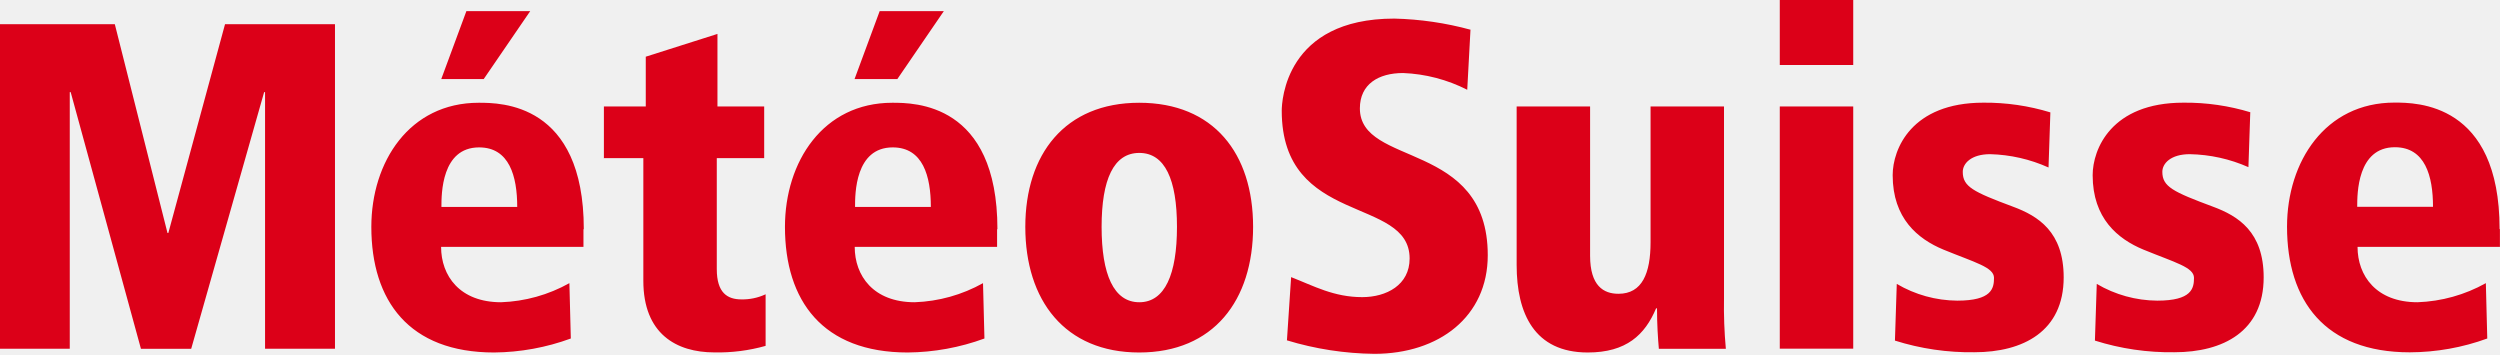
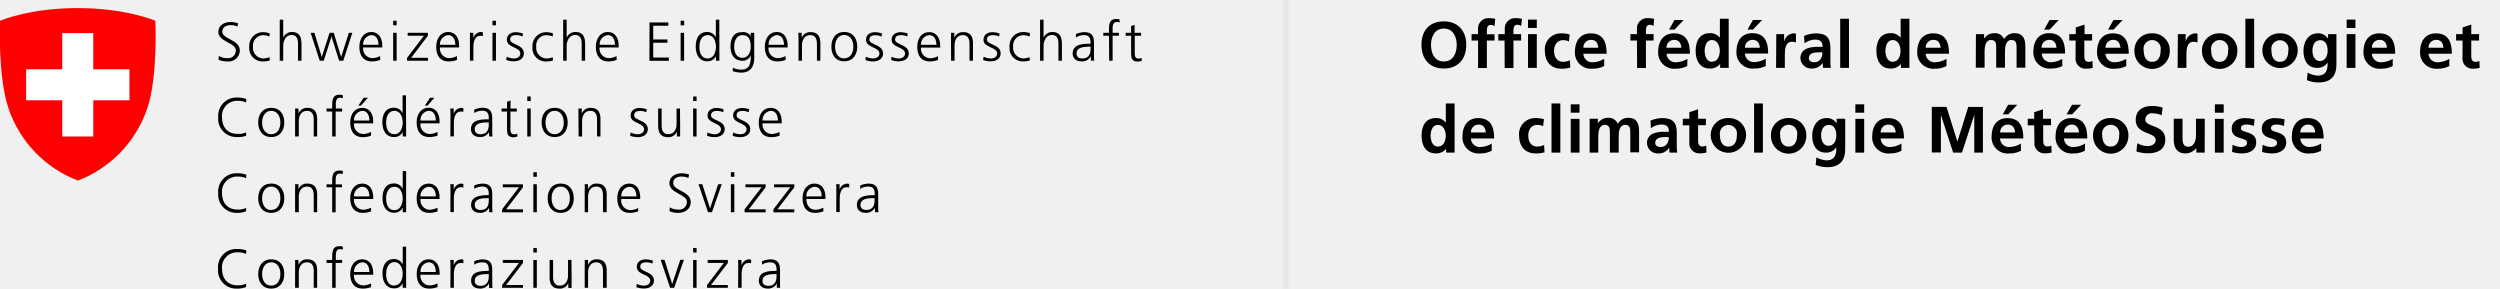
- <svg xmlns="http://www.w3.org/2000/svg" viewBox="0 0 298.52 42.31">
+ <svg xmlns="http://www.w3.org/2000/svg" viewBox="0 0 547.29 63.19">
  <defs>
-     <style>.a{fill:#dc0018;}</style>
+     <style>.a{fill:red;}.b,.d{fill:#fff;}.c{fill:none;stroke:#e5e5e5;stroke-miterlimit:10;stroke-width:1.16px;}.d{opacity:0;}</style>
  </defs>
-   <path class="a" d="M31.65 41.64H40V2.89H26.87L20.1 27.82H20L13.71 2.89H0v38.75h8.33V11h.11l8.39 30.65h6L31.54 11h.11v30.64zm21-32.2h5.11l5.55-8.11h-7.62l-3 8.11zm.06 15.27c0-1.55 0-7.11 4.5-7.11 3.61 0 4.55 3.44 4.55 7.11zm17 2.66c0-15.1-9.94-15.1-12.55-15.1-8.27 0-12.82 7.05-12.82 14.82 0 8.83 4.5 15 14.66 15a27.25 27.25 0 0 0 9.16-1.67l-.17-6.61a18 18 0 0 1-8.16 2.28c-4.94 0-7.16-3.17-7.16-6.61h17v-2.11zm2.33-8.49h4.78v14.65c0 6.33 3.94 8.55 8.49 8.55a20.94 20.94 0 0 0 6.11-.78v-6.16a6.53 6.53 0 0 1-2.89.61c-1.67 0-2.94-.78-2.94-3.61V18.88h5.66v-6.17h-5.58V4.05l-8.56 2.72v5.94h-5v6.16zm30-9.44h5.11l5.55-8.11h-7.66l-3 8.11zm.06 15.27c0-1.55 0-7.11 4.5-7.11 3.61 0 4.55 3.44 4.55 7.11zm17 2.66c0-15.1-9.94-15.1-12.55-15.1-8.27 0-12.82 7.05-12.82 14.82 0 8.83 4.5 15 14.66 15a27.25 27.25 0 0 0 9.16-1.67l-.17-6.61a18 18 0 0 1-8.16 2.28c-4.94 0-7.16-3.17-7.16-6.61h17v-2.11zm3.33-.28c0 8.77 4.72 15 13.6 15s13.6-6.22 13.6-15-4.72-14.82-13.6-14.82-13.6 6.16-13.6 14.82zm9.11 0c0-5.66 1.44-8.83 4.5-8.83s4.5 3.17 4.5 8.83-1.44 9-4.5 9-4.5-3.33-4.5-9zM175.6 3.55a38 38 0 0 0-9.11-1.33c-13 0-13.44 9.88-13.44 11 0 13.82 15.27 10.16 15.27 17.65 0 3.17-2.78 4.61-5.66 4.61-3.39 0-5.77-1.33-8.49-2.39l-.5 7.55a37.23 37.23 0 0 0 10.44 1.61c7.72 0 13.54-4.44 13.54-11.77 0-13.77-15.27-10.49-15.27-17.54 0-2.89 2.22-4.22 5.16-4.22a18.46 18.46 0 0 1 7.66 2l.39-7.22zm30.26 9.16h-8.77v16.21c0 3.72-1 6.16-3.83 6.16-1.78 0-3.39-.94-3.39-4.55V12.71h-8.77v18.94c0 5.77 2.11 10.44 8.49 10.44 4.61 0 6.83-2.11 8.16-5.27h.11c0 1.94.11 3.55.22 4.83h8a55.29 55.29 0 0 1-.22-6.05V12.71zm6.66 28.92h8.77V12.71h-8.77v28.93zm0-33.87h8.77V0h-8.77v7.77zm32.31 5.66a26.58 26.58 0 0 0-8-1.16c-8.6 0-10.83 5.55-10.83 8.66 0 5.16 3 7.61 6.05 8.88 3.78 1.55 6.05 2.11 6.05 3.38s-.28 2.72-4.39 2.72a14.43 14.43 0 0 1-7.22-2l-.22 6.77a30 30 0 0 0 9.49 1.39c5.83 0 10.66-2.5 10.66-8.94 0-5.44-3.05-7.33-6.05-8.44-4.77-1.78-6-2.39-6-4.16 0-1 1-2.11 3.27-2.11a18.1 18.1 0 0 1 6.97 1.59l.22-6.55zm23.93 0a26.58 26.58 0 0 0-8.05-1.16c-8.61 0-10.83 5.55-10.83 8.66 0 5.16 3 7.61 6.05 8.88 3.78 1.55 6.05 2.11 6.05 3.38s-.28 2.72-4.39 2.72a14.42 14.42 0 0 1-7.22-2l-.22 6.77a30 30 0 0 0 9.49 1.39c5.83 0 10.66-2.5 10.66-8.94 0-5.44-3.05-7.33-6.05-8.44-4.78-1.78-6.05-2.39-6.05-4.16 0-1 1-2.11 3.28-2.11a18.1 18.1 0 0 1 7 1.55l.22-6.55zm12.71 11.27c0-1.55 0-7.11 4.5-7.11 3.61 0 4.55 3.44 4.55 7.11zm17 2.66c0-15.1-9.94-15.1-12.55-15.1-8.27 0-12.83 7.05-12.83 14.82 0 8.83 4.5 15 14.66 15a27.23 27.23 0 0 0 9.25-1.65l-.17-6.61a18 18 0 0 1-8.16 2.28c-4.94 0-7.16-3.17-7.16-6.61h17v-2.11z" />
+   <path d="M316.08,4.68c3.15,0,4.91,2.12,4.91,5.15S319.25,15,316.08,15s-4.9-2.14-4.9-5.21S312.9,4.68,316.08,4.68Zm0,8.78c2.05,0,2.82-1.83,2.82-3.63s-.82-3.58-2.82-3.58-2.81,1.81-2.81,3.58S314,13.46,316.08,13.46Z" />
+   <path d="M323.57,8.88h-1.42V7.47h1.42v-1a2.26,2.26,0,0,1,2.36-2.51,6.42,6.42,0,0,1,1.4.16l-.15,1.59a1.54,1.54,0,0,0-.84-.26c-.64,0-.84.56-.84,1.14v.91h1.68V8.88H325.5v6h-1.93Z" />
+   <path d="M329.37,8.88H328V7.47h1.42v-1a2.26,2.26,0,0,1,2.35-2.51,6.52,6.52,0,0,1,1.41.16L333,5.68a1.47,1.47,0,0,0-.83-.26c-.65,0-.85.56-.85,1.14v.91H333V8.88h-1.68v6h-1.92Z" />
+   <path d="M334.51,4.29h1.92V6.12h-1.92Zm0,3.18h1.92v7.39h-1.92Z" />
+   <path d="M343.46,9.07a2.87,2.87,0,0,0-1.31-.28c-1.19,0-1.95,1-1.95,2.34s.65,2.41,2,2.41a4.08,4.08,0,0,0,1.47-.34l.09,1.59a6.3,6.3,0,0,1-1.92.25c-2.43,0-3.65-1.65-3.65-3.91a3.5,3.5,0,0,1,3.58-3.83,6.15,6.15,0,0,1,1.86.25Z" />
+   <path d="M351.18,14.45a5.16,5.16,0,0,1-2.54.59,3.52,3.52,0,0,1-3.86-3.84c0-2.13,1.13-3.9,3.43-3.9,2.74,0,3.51,1.88,3.51,4.46h-5.1a1.92,1.92,0,0,0,2.11,1.87,5,5,0,0,0,2.45-.75Zm-1.29-4c-.06-.93-.49-1.73-1.57-1.73a1.66,1.66,0,0,0-1.7,1.73Z" />
+   <path d="M358.35,8.88h-1.42V7.47h1.42v-1a2.26,2.26,0,0,1,2.36-2.51,6.42,6.42,0,0,1,1.4.16L362,5.68a1.54,1.54,0,0,0-.84-.26c-.64,0-.84.56-.84,1.14v.91H362V8.88h-1.68v6h-1.93Z" />
+   <path d="M369.37,14.45a5.13,5.13,0,0,1-2.54.59A3.52,3.52,0,0,1,363,11.2c0-2.13,1.14-3.9,3.43-3.9,2.74,0,3.52,1.88,3.52,4.46h-5.11a1.93,1.93,0,0,0,2.11,1.87,5,5,0,0,0,2.45-.75Zm-1.29-4c-.06-.93-.49-1.73-1.56-1.73a1.67,1.67,0,0,0-1.71,1.73Zm-1.5-6.07h2l-2,2.1h-1.2Z" />
+   <path d="M376.56,14h0a2.73,2.73,0,0,1-2.26,1c-2.27,0-3.1-1.87-3.1-3.89s.83-3.85,3.1-3.85a2.62,2.62,0,0,1,2.21,1h0V4.1h1.93V14.86h-1.87Zm-1.76-.49c1.27,0,1.69-1.35,1.69-2.39s-.49-2.36-1.72-2.36-1.59,1.37-1.59,2.36S373.54,13.54,374.8,13.54Z" />
+   <path d="M386.55,14.45A5.16,5.16,0,0,1,384,15a3.52,3.52,0,0,1-3.86-3.84c0-2.13,1.13-3.9,3.43-3.9,2.74,0,3.51,1.88,3.51,4.46H382a1.92,1.92,0,0,0,2.1,1.87,5,5,0,0,0,2.46-.75Zm-1.29-4c-.06-.93-.49-1.73-1.57-1.73a1.66,1.66,0,0,0-1.7,1.73Zm-1.51-6.07h2l-2,2.1h-1.19Z" />
+   <path d="M388.86,7.47h1.71V9.15h0a2.25,2.25,0,0,1,2-1.85,2,2,0,0,1,.59.06V9.3a2,2,0,0,0-.86-.16c-1.57,0-1.57,1.95-1.57,3v2.71h-1.92Z" />
+   <path d="M394.94,7.86a6.71,6.71,0,0,1,2.57-.56c2.25,0,3.19.93,3.19,3.12v.94c0,.75,0,1.31,0,1.85s0,1.08.08,1.65h-1.69a10.69,10.69,0,0,1-.09-1.1h0A2.62,2.62,0,0,1,396.72,15a2.36,2.36,0,0,1-2.58-2.2,2.17,2.17,0,0,1,1.26-2.11,5.83,5.83,0,0,1,2.48-.43H399c0-1.19-.54-1.59-1.67-1.59a3.85,3.85,0,0,0-2.28.8Zm2.26,5.77a1.63,1.63,0,0,0,1.34-.66,2.44,2.44,0,0,0,.41-1.52h-.84c-.86,0-2.13.14-2.13,1.28C396,13.36,396.51,13.63,397.2,13.63Z" />
+   <path d="M402.85,4.1h1.92V14.86h-1.92Z" />
+   <path d="M416.14,14h0a2.76,2.76,0,0,1-2.27,1c-2.27,0-3.1-1.87-3.1-3.89s.83-3.85,3.1-3.85a2.62,2.62,0,0,1,2.21,1h0V4.1H418V14.86h-1.86Zm-1.77-.49c1.28,0,1.69-1.35,1.69-2.39s-.49-2.36-1.72-2.36-1.59,1.37-1.59,2.36S413.11,13.54,414.37,13.54Z" />
+   <path d="M426.12,14.45a5.13,5.13,0,0,1-2.54.59,3.52,3.52,0,0,1-3.86-3.84c0-2.13,1.14-3.9,3.43-3.9,2.74,0,3.52,1.88,3.52,4.46h-5.11a1.93,1.93,0,0,0,2.11,1.87,5,5,0,0,0,2.45-.75Zm-1.29-4c-.06-.93-.49-1.73-1.56-1.73a1.67,1.67,0,0,0-1.71,1.73Z" />
+   <path d="M432.56,7.47h1.8v1h0a2.58,2.58,0,0,1,2.19-1.21,2.15,2.15,0,0,1,2.18,1.31,2.55,2.55,0,0,1,2.31-1.31c1.82,0,2.34,1.25,2.34,2.9v4.66h-1.92v-4.4c0-.69,0-1.67-1.11-1.67-1.27,0-1.43,1.52-1.43,2.49v3.58H437v-4.4c0-.69,0-1.67-1.11-1.67-1.28,0-1.43,1.52-1.43,2.49v3.58h-1.93Z" />
+   <path d="M451.49,14.45A5.16,5.16,0,0,1,449,15a3.52,3.52,0,0,1-3.86-3.84c0-2.13,1.13-3.9,3.43-3.9,2.74,0,3.52,1.88,3.52,4.46h-5.11A1.93,1.93,0,0,0,449,13.63a5,5,0,0,0,2.45-.75Zm-1.29-4c-.06-.93-.49-1.73-1.57-1.73a1.66,1.66,0,0,0-1.7,1.73Zm-1.51-6.07h2l-2,2.1H447.5Z" />
+   <path d="M454.39,8.88H453V7.47h1.42V6l1.92-.62V7.47H458V8.88h-1.71v3.44c0,.64.17,1.22.9,1.22a1.71,1.71,0,0,0,.88-.2l.06,1.52a4.86,4.86,0,0,1-1.42.18,2.18,2.18,0,0,1-2.34-2.4Z" />
+   <path d="M465.48,14.45a5.16,5.16,0,0,1-2.54.59,3.52,3.52,0,0,1-3.86-3.84c0-2.13,1.13-3.9,3.43-3.9,2.74,0,3.51,1.88,3.51,4.46h-5.1A1.92,1.92,0,0,0,463,13.63a5,5,0,0,0,2.45-.75Zm-1.29-4c-.06-.93-.49-1.73-1.57-1.73a1.66,1.66,0,0,0-1.7,1.73Zm-1.51-6.07h2l-2,2.1h-1.19Z" />
+   <path d="M471.13,7.3A3.71,3.71,0,0,1,475,11.22a3.87,3.87,0,0,1-7.74,0A3.7,3.7,0,0,1,471.13,7.3Zm0,6.24c1.48,0,1.87-1.32,1.87-2.55a1.89,1.89,0,1,0-3.72,0C469.28,12.21,469.67,13.54,471.13,13.54Z" />
+   <path d="M476.77,7.47h1.71V9.15h0a2.25,2.25,0,0,1,2-1.85,2,2,0,0,1,.59.06V9.3a2,2,0,0,0-.86-.16c-1.57,0-1.57,1.95-1.57,3v2.71h-1.92Z" />
+   <path d="M485.91,7.3a3.71,3.71,0,0,1,3.88,3.92,3.87,3.87,0,0,1-7.74,0A3.7,3.7,0,0,1,485.91,7.3Zm0,6.24c1.48,0,1.87-1.32,1.87-2.55a1.89,1.89,0,1,0-3.72,0C484.06,12.21,484.45,13.54,485.91,13.54Z" />
+   <path d="M491.55,4.1h1.92V14.86h-1.92Z" />
+   <path d="M499.1,7.3A3.7,3.7,0,0,1,503,11.22a3.87,3.87,0,0,1-7.73,0A3.7,3.7,0,0,1,499.1,7.3Zm0,6.24c1.47,0,1.86-1.32,1.86-2.55a1.88,1.88,0,1,0-3.71,0C497.25,12.21,497.63,13.54,499.1,13.54Z" />
+   <path d="M511.48,7.47v6.68c0,2-.8,3.9-3.9,3.9a6.66,6.66,0,0,1-2.56-.5l.16-1.64a5.49,5.49,0,0,0,2.15.65c2.13,0,2.23-1.6,2.23-2.87h0a2.64,2.64,0,0,1-2.3,1.17c-2.18,0-3-1.75-3-3.73,0-1.78.92-3.83,3.13-3.83a2.44,2.44,0,0,1,2.26,1.18h0v-1Zm-1.92,3.62c0-1.26-.49-2.3-1.61-2.3-1.31,0-1.72,1.21-1.72,2.34s.53,2.24,1.63,2.24S509.56,12.32,509.56,11.09Z" />
+   <path d="M513.72,4.29h1.92V6.12h-1.92Zm0,3.18h1.92v7.39h-1.92Z" />
+   <path d="M523.8,14.45a5.12,5.12,0,0,1-2.53.59,3.52,3.52,0,0,1-3.86-3.84c0-2.13,1.13-3.9,3.42-3.9,2.74,0,3.52,1.88,3.52,4.46h-5.11a1.93,1.93,0,0,0,2.11,1.87,5,5,0,0,0,2.45-.75Zm-1.29-4c0-.93-.48-1.73-1.56-1.73a1.67,1.67,0,0,0-1.71,1.73Z" />
+   <path d="M536.2,14.45a5.13,5.13,0,0,1-2.54.59,3.52,3.52,0,0,1-3.86-3.84c0-2.13,1.14-3.9,3.43-3.9,2.74,0,3.52,1.88,3.52,4.46h-5.11a1.93,1.93,0,0,0,2.11,1.87,5,5,0,0,0,2.45-.75Zm-1.29-4c-.06-.93-.49-1.73-1.56-1.73a1.67,1.67,0,0,0-1.71,1.73Z" />
+   <path d="M539.1,8.88h-1.42V7.47h1.42V6L541,5.38V7.47h1.71V8.88H541v3.44c0,.64.18,1.22.91,1.22a1.7,1.7,0,0,0,.87-.2l.06,1.52a4.86,4.86,0,0,1-1.42.18,2.18,2.18,0,0,1-2.34-2.4Z" />
+   <path d="M316.57,32.58h0a2.73,2.73,0,0,1-2.27,1c-2.26,0-3.1-1.87-3.1-3.89s.84-3.85,3.1-3.85a2.61,2.61,0,0,1,2.21,1h0V22.65h1.92V33.41h-1.86Zm-1.77-.49c1.28,0,1.7-1.35,1.7-2.39s-.49-2.36-1.72-2.36-1.6,1.37-1.6,2.36S313.54,32.09,314.8,32.09Z" />
+   <path d="M326.56,33a5.18,5.18,0,0,1-2.54.59,3.52,3.52,0,0,1-3.86-3.84c0-2.13,1.13-3.9,3.42-3.9,2.75,0,3.52,1.88,3.52,4.46H322a1.94,1.94,0,0,0,2.11,1.87,5,5,0,0,0,2.46-.75Zm-1.3-4c-.05-.93-.48-1.73-1.56-1.73A1.67,1.67,0,0,0,322,29Z" />
+   <path d="M337.82,27.62a2.9,2.9,0,0,0-1.31-.28c-1.19,0-1.95.95-1.95,2.34s.65,2.41,2,2.41a4.13,4.13,0,0,0,1.47-.34l.09,1.59a6.3,6.3,0,0,1-1.92.25c-2.43,0-3.65-1.65-3.65-3.91a3.5,3.5,0,0,1,3.58-3.83,6.15,6.15,0,0,1,1.86.25Z" />
+   <path d="M339.65,22.65h1.93V33.41h-1.93Z" />
+   <path d="M343.86,22.84h1.92v1.83h-1.92Zm0,3.18h1.92v7.39h-1.92Z" />
+   <path d="M348,26h1.79v1h0a2.61,2.61,0,0,1,2.2-1.21,2.16,2.16,0,0,1,2.18,1.31,2.54,2.54,0,0,1,2.31-1.31c1.82,0,2.34,1.25,2.34,2.9v4.66h-1.92V29c0-.69,0-1.67-1.11-1.67-1.28,0-1.43,1.52-1.43,2.49v3.58h-1.93V29c0-.69,0-1.67-1.1-1.67-1.28,0-1.44,1.52-1.44,2.49v3.58H348Z" />
+   <path d="M361.32,26.41a6.71,6.71,0,0,1,2.57-.56c2.25,0,3.18.93,3.18,3.12v.94c0,.75,0,1.31,0,1.85s0,1.08.09,1.65H365.5a7,7,0,0,1-.09-1.1h0a2.64,2.64,0,0,1-2.28,1.28,2.35,2.35,0,0,1-2.58-2.2,2.17,2.17,0,0,1,1.26-2.11,5.83,5.83,0,0,1,2.48-.43h1.06c0-1.19-.53-1.59-1.66-1.59a3.83,3.83,0,0,0-2.28.8Zm2.25,5.77a1.64,1.64,0,0,0,1.35-.66,2.43,2.43,0,0,0,.4-1.52h-.83c-.86,0-2.14.14-2.14,1.28C362.35,31.91,362.88,32.18,363.57,32.18Z" />
+   <path d="M369.82,27.43h-1.43V26h1.43V24.55l1.92-.62V26h1.71v1.41h-1.71v3.44c0,.63.17,1.22.9,1.22a1.71,1.71,0,0,0,.88-.2l.05,1.52a4.81,4.81,0,0,1-1.42.18,2.17,2.17,0,0,1-2.33-2.4Z" />
+   <path d="M378.37,25.85a3.7,3.7,0,0,1,3.87,3.92,3.87,3.87,0,0,1-7.73,0A3.7,3.7,0,0,1,378.37,25.85Zm0,6.24c1.48,0,1.86-1.32,1.86-2.55a1.88,1.88,0,1,0-3.71,0C376.52,30.76,376.9,32.09,378.37,32.09Z" />
+   <path d="M384,22.65h1.92V33.41H384Z" />
+   <path d="M391.55,25.85a3.71,3.71,0,0,1,3.88,3.92,3.87,3.87,0,0,1-7.74,0A3.7,3.7,0,0,1,391.55,25.85Zm0,6.24c1.48,0,1.87-1.32,1.87-2.55a1.89,1.89,0,1,0-3.72,0C389.7,30.76,390.09,32.09,391.55,32.09Z" />
+   <path d="M403.94,26V32.7c0,2-.81,3.9-3.91,3.9a6.61,6.61,0,0,1-2.55-.5l.16-1.64a5.49,5.49,0,0,0,2.15.65c2.12,0,2.22-1.6,2.22-2.87h0a2.62,2.62,0,0,1-2.29,1.17c-2.18,0-3-1.75-3-3.73,0-1.78.91-3.83,3.12-3.83A2.45,2.45,0,0,1,402.07,27h0V26ZM402,29.64c0-1.26-.48-2.3-1.6-2.3-1.31,0-1.73,1.21-1.73,2.34s.53,2.24,1.64,2.24S402,30.87,402,29.64Z" />
+   <path d="M406.17,22.84h1.93v1.83h-1.93Zm0,3.18h1.93v7.39h-1.93Z" />
+   <path d="M416.26,33a5.16,5.16,0,0,1-2.54.59,3.52,3.52,0,0,1-3.86-3.84c0-2.13,1.13-3.9,3.43-3.9,2.74,0,3.52,1.88,3.52,4.46H411.7a1.93,1.93,0,0,0,2.11,1.87,5,5,0,0,0,2.45-.75ZM415,29c-.06-.93-.49-1.73-1.56-1.73A1.67,1.67,0,0,0,411.7,29Z" />
+   <path d="M422.9,23.4h3.22L428.5,31h0l2.38-7.59h3.21v10H432.2V25.15h0l-2.69,8.26h-1.93l-2.69-8.26,0,0v8.23H422.9Z" />
+   <path d="M442.42,33a5.18,5.18,0,0,1-2.54.59A3.52,3.52,0,0,1,436,29.75c0-2.13,1.13-3.9,3.43-3.9,2.74,0,3.51,1.88,3.51,4.46h-5.1a1.92,1.92,0,0,0,2.1,1.87,5,5,0,0,0,2.46-.75Zm-1.29-4c-.06-.93-.49-1.73-1.57-1.73a1.66,1.66,0,0,0-1.7,1.73Zm-1.51-6.07h2l-2,2.1h-1.19Z" />
+   <path d="M445.32,27.43H443.9V26h1.42V24.55l1.92-.62V26H449v1.41h-1.71v3.44c0,.63.17,1.22.9,1.22a1.71,1.71,0,0,0,.88-.2l.06,1.52a4.91,4.91,0,0,1-1.42.18,2.18,2.18,0,0,1-2.34-2.4Z" />
+   <path d="M456.41,33a5.18,5.18,0,0,1-2.54.59A3.52,3.52,0,0,1,450,29.75c0-2.13,1.13-3.9,3.43-3.9,2.74,0,3.51,1.88,3.51,4.46h-5.11A1.94,1.94,0,0,0,454,32.18a5,5,0,0,0,2.46-.75Zm-1.29-4c-.06-.93-.49-1.73-1.57-1.73A1.68,1.68,0,0,0,451.84,29Zm-1.51-6.07h2l-2,2.1h-1.19Z" />
+   <path d="M462.06,25.85a3.71,3.71,0,0,1,3.88,3.92,3.87,3.87,0,0,1-7.74,0A3.7,3.7,0,0,1,462.06,25.85Zm0,6.24c1.48,0,1.87-1.32,1.87-2.55a1.89,1.89,0,1,0-3.72,0C460.21,30.76,460.6,32.09,462.06,32.09Z" />
+   <path d="M473.21,25.23a5.21,5.21,0,0,0-2-.43,1.4,1.4,0,0,0-1.58,1.4c0,1.73,4.39,1,4.39,4.36,0,2.19-1.73,3-3.75,3a9,9,0,0,1-2.57-.39l.18-1.81a4.89,4.89,0,0,0,2.27.62c.76,0,1.78-.39,1.78-1.29,0-1.91-4.39-1.12-4.39-4.44,0-2.24,1.74-3.05,3.5-3.05a7.74,7.74,0,0,1,2.4.35Z" />
+   <path d="M482.64,33.41h-1.83v-1h0a3.08,3.08,0,0,1-2.43,1.18c-1.75,0-2.51-1.24-2.51-2.9V26h1.92V30c0,.9,0,2.12,1.25,2.12,1.39,0,1.69-1.5,1.69-2.45V26h1.93Z" />
+   <path d="M484.87,22.84h1.93v1.83h-1.93Zm0,3.18h1.93v7.39h-1.93Z" />
+   <path d="M493.43,27.57a4.74,4.74,0,0,0-1.72-.31c-.52,0-1.14.18-1.14.82,0,1.17,3.35.43,3.35,3.09,0,1.73-1.54,2.42-3.1,2.42a8.39,8.39,0,0,1-2.18-.32l.11-1.58a4.22,4.22,0,0,0,1.89.49c.49,0,1.27-.19,1.27-.9,0-1.45-3.35-.46-3.35-3.13,0-1.6,1.39-2.3,2.9-2.3a9.44,9.44,0,0,1,2.1.27Z" />
+   <path d="M500,27.57a4.74,4.74,0,0,0-1.72-.31c-.52,0-1.13.18-1.13.82,0,1.17,3.34.43,3.34,3.09,0,1.73-1.54,2.42-3.1,2.42a8.45,8.45,0,0,1-2.18-.32l.11-1.58a4.29,4.29,0,0,0,1.9.49c.49,0,1.26-.19,1.26-.9,0-1.45-3.34-.46-3.34-3.13,0-1.6,1.39-2.3,2.9-2.3a9.34,9.34,0,0,1,2.09.27Z" />
+   <path d="M508.13,33a5.13,5.13,0,0,1-2.54.59,3.52,3.52,0,0,1-3.86-3.84c0-2.13,1.14-3.9,3.43-3.9,2.74,0,3.52,1.88,3.52,4.46h-5.11a1.94,1.94,0,0,0,2.11,1.87,5,5,0,0,0,2.45-.75Zm-1.29-4c-.06-.93-.49-1.73-1.56-1.73A1.67,1.67,0,0,0,503.57,29Z" />
+   <path d="M47.89,12.23a3.26,3.26,0,0,0,1.85.5A1.67,1.67,0,0,0,51.63,11c0-1.65-3.84-1.85-3.84-4,0-1.34,1.17-2.18,2.65-2.18a5.17,5.17,0,0,1,1.65.27L52,5.81a3.32,3.32,0,0,0-1.52-.31c-.87,0-1.82.36-1.82,1.44,0,1.68,3.85,1.69,3.85,4.14a2.46,2.46,0,0,1-2.75,2.37,4.81,4.81,0,0,1-1.9-.36Z" />
+   <path d="M59,8a3.48,3.48,0,0,0-1.31-.31,2.28,2.28,0,0,0-2.31,2.56,2.32,2.32,0,0,0,2.22,2.56A4,4,0,0,0,59,12.52l.07.71a4.58,4.58,0,0,1-1.58.22,2.9,2.9,0,0,1-2.93-3.21,3,3,0,0,1,3-3.21A4.7,4.7,0,0,1,59,7.27Z" />
+   <path d="M61.24,4.3H62V8.21h0A2.09,2.09,0,0,1,63.93,7C65.58,7,66,8.13,66,9.64V13.3h-.76V9.65c0-1.05-.2-2-1.45-2S62,9,62,10V13.3h-.76Z" />
+   <path d="M75.15,13.3h-.91L72.57,8h0L70.87,13.3H70L68,7.18h.83l1.61,5.3h0l1.71-5.3h.91l1.62,5.3h0l1.69-5.3h.76Z" />
+   <path d="M83.23,13.11a4.88,4.88,0,0,1-1.77.34c-2,0-2.79-1.37-2.79-3.21S79.7,7,81.25,7c1.73,0,2.44,1.4,2.44,3v.39H79.5a2.07,2.07,0,0,0,2,2.34,3.89,3.89,0,0,0,1.71-.46Zm-.37-3.3c0-1.07-.43-2.13-1.56-2.13a2,2,0,0,0-1.8,2.13Z" />
+   <path d="M86.83,5.54h-.76v-1h.76Zm-.76,1.64h.76V13.3h-.76Z" />
+   <path d="M89.11,12.67l3.68-4.84H89.25V7.18h4.42v.65L90,12.66h3.69v.64H89.11Z" />
+   <path d="M100.05,13.11a4.94,4.94,0,0,1-1.78.34c-2,0-2.78-1.37-2.78-3.21S96.52,7,98.07,7c1.73,0,2.44,1.4,2.44,3v.39h-4.2a2.07,2.07,0,0,0,2,2.34,3.94,3.94,0,0,0,1.72-.46Zm-.37-3.3c0-1.07-.43-2.13-1.56-2.13a2,2,0,0,0-1.81,2.13Z" />
+   <path d="M102.87,8.55a13.21,13.21,0,0,0,0-1.37h.75V8.36h0A1.81,1.81,0,0,1,105.18,7a2,2,0,0,1,.53.08V7.9a1.93,1.93,0,0,0-.55-.07c-1.21,0-1.53,1.34-1.53,2.45v3h-.76Z" />
+   <path d="M108.57,5.54h-.76v-1h.76Zm-.76,1.64h.76V13.3h-.76Z" />
+   <path d="M110.94,12.42a3.73,3.73,0,0,0,1.6.38c.72,0,1.36-.4,1.36-1.09,0-1.46-2.94-1.23-2.94-3,0-1.21,1-1.67,2-1.67a4.93,4.93,0,0,1,1.51.28l-.07.66A3.53,3.53,0,0,0,113,7.68c-.78,0-1.32.24-1.32,1,0,1.14,3,1,3,3,0,1.29-1.21,1.74-2.14,1.74a4.54,4.54,0,0,1-1.72-.29Z" />
+   <path d="M121,8a3.48,3.48,0,0,0-1.31-.31,2.28,2.28,0,0,0-2.31,2.56,2.33,2.33,0,0,0,2.23,2.56,3.91,3.91,0,0,0,1.38-.28l.07.71a4.56,4.56,0,0,1-1.57.22,2.9,2.9,0,0,1-2.93-3.21,3,3,0,0,1,3-3.21,4.64,4.64,0,0,1,1.48.24Z" />
+   <path d="M123.29,4.3h.76V8.21h0A2.09,2.09,0,0,1,126,7c1.65,0,2.09,1.1,2.09,2.61V13.3h-.75V9.65c0-1.05-.21-2-1.46-2S124.05,9,124.05,10V13.3h-.76Z" />
+   <path d="M135,13.11a4.88,4.88,0,0,1-1.77.34c-2,0-2.79-1.37-2.79-3.21S131.47,7,133,7c1.73,0,2.44,1.4,2.44,3v.39h-4.19a2.07,2.07,0,0,0,2,2.34,3.89,3.89,0,0,0,1.71-.46Zm-.37-3.3c0-1.07-.43-2.13-1.56-2.13a2,2,0,0,0-1.8,2.13Z" />
+   <path d="M142.19,4.92h4.11v.72H143v3h3.11v.72H143v3.23h3.42v.72h-4.25Z" />
+   <path d="M149.79,5.54H149v-1h.76ZM149,7.18h.76V13.3H149Z" />
+   <path d="M157.49,13.3h-.76v-1h0a2,2,0,0,1-1.91,1.12c-1.68,0-2.52-1.39-2.52-3.21S153,7,154.8,7a2.07,2.07,0,0,1,1.91,1.18h0V4.3h.76Zm-2.57-.5c1.35,0,1.81-1.44,1.81-2.56s-.46-2.56-1.81-2.56-1.81,1.37-1.81,2.56S153.48,12.8,154.92,12.8Z" />
+   <path d="M165.11,12.8c0,1.71-.77,3.1-2.87,3.1a6.13,6.13,0,0,1-1.85-.33l.06-.75a4.12,4.12,0,0,0,1.8.43c1.94,0,2.11-1.42,2.11-3.15h0a1.9,1.9,0,0,1-1.86,1.2c-2,0-2.59-1.7-2.59-3.06,0-1.86.72-3.21,2.53-3.21a2,2,0,0,1,1.91.85h0v-.7h.76Zm-2.62-.14c1.37,0,1.86-1.3,1.86-2.42,0-1.48-.43-2.56-1.81-2.56s-1.82,1.37-1.82,2.56S161.2,12.66,162.49,12.66Z" />
+   <path d="M172,13.11a5,5,0,0,1-1.78.34c-2,0-2.79-1.37-2.79-3.21S168.45,7,170,7c1.73,0,2.43,1.4,2.43,3v.39h-4.19a2.07,2.07,0,0,0,2,2.34,3.94,3.94,0,0,0,1.72-.46Zm-.37-3.3c0-1.07-.44-2.13-1.57-2.13a2,2,0,0,0-1.8,2.13Z" />
+   <path d="M174.81,8.62a14.05,14.05,0,0,0-.05-1.44h.74V8.27h0a2,2,0,0,1,2-1.24c1.52,0,2.09,1,2.09,2.36V13.3h-.75V9.58c0-1.15-.41-1.9-1.46-1.9-1.38,0-1.81,1.22-1.81,2.24V13.3h-.76Z" />
+   <path d="M184.81,7c2,0,2.86,1.54,2.86,3.21s-.88,3.21-2.86,3.21S182,11.91,182,10.24,182.82,7,184.81,7Zm0,5.77c1.32,0,2-1.14,2-2.56s-.71-2.56-2-2.56-2,1.14-2,2.56S183.49,12.8,184.81,12.8Z" />
+   <path d="M189.56,12.42a3.73,3.73,0,0,0,1.6.38c.72,0,1.36-.4,1.36-1.09,0-1.46-2.94-1.23-2.94-3,0-1.21,1-1.67,2-1.67a5,5,0,0,1,1.51.28L193,8a3.61,3.61,0,0,0-1.36-.29c-.78,0-1.32.24-1.32,1,0,1.14,3,1,3,3,0,1.29-1.22,1.74-2.14,1.74a4.54,4.54,0,0,1-1.72-.29Z" />
+   <path d="M195.17,12.42a3.73,3.73,0,0,0,1.6.38c.72,0,1.36-.4,1.36-1.09,0-1.46-2.94-1.23-2.94-3,0-1.21,1-1.67,2-1.67a5,5,0,0,1,1.51.28l-.07.66a3.61,3.61,0,0,0-1.36-.29c-.78,0-1.32.24-1.32,1,0,1.14,3,1,3,3,0,1.29-1.22,1.74-2.14,1.74a4.54,4.54,0,0,1-1.72-.29Z" />
+   <path d="M205.36,13.11a4.94,4.94,0,0,1-1.78.34c-2,0-2.78-1.37-2.78-3.21s1-3.21,2.58-3.21c1.73,0,2.44,1.4,2.44,3v.39h-4.2a2.07,2.07,0,0,0,2,2.34,3.94,3.94,0,0,0,1.72-.46ZM205,9.81c0-1.07-.44-2.13-1.56-2.13a2,2,0,0,0-1.81,2.13Z" />
+   <path d="M208.19,8.62c0-.47,0-.95,0-1.44h.73V8.27h0a2,2,0,0,1,2-1.24C212.4,7,213,8,213,9.39V13.3h-.76V9.58c0-1.15-.41-1.9-1.46-1.9-1.38,0-1.81,1.22-1.81,2.24V13.3h-.76Z" />
+   <path d="M215.34,12.42a3.73,3.73,0,0,0,1.6.38c.72,0,1.36-.4,1.36-1.09,0-1.46-3-1.23-3-3,0-1.21,1-1.67,2-1.67a5,5,0,0,1,1.51.28l-.07.66a3.61,3.61,0,0,0-1.36-.29c-.78,0-1.32.24-1.32,1,0,1.14,3,1,3,3,0,1.29-1.21,1.74-2.13,1.74a4.54,4.54,0,0,1-1.72-.29Z" />
+   <path d="M225.41,8a3.48,3.48,0,0,0-1.31-.31,2.28,2.28,0,0,0-2.31,2.56A2.32,2.32,0,0,0,224,12.8a4,4,0,0,0,1.39-.28l.07.71a4.58,4.58,0,0,1-1.58.22A2.9,2.9,0,0,1,221,10.24,3,3,0,0,1,224,7a4.7,4.7,0,0,1,1.48.24Z" />
+   <path d="M227.69,4.3h.76V8.21h0A2.08,2.08,0,0,1,230.38,7c1.65,0,2.09,1.1,2.09,2.61V13.3h-.76V9.65c0-1.05-.2-2-1.45-2S228.45,9,228.45,10V13.3h-.76Z" />
+   <path d="M238.82,12.32h0a2.17,2.17,0,0,1-2,1.13c-1.74,0-2-1.18-2-1.73,0-2.06,2.18-2.15,3.77-2.15h.14V9.26c0-1-.37-1.58-1.39-1.58a3.24,3.24,0,0,0-1.8.51V7.45a5,5,0,0,1,1.8-.42c1.51,0,2.15.69,2.15,2.29V12a8.66,8.66,0,0,0,.06,1.28h-.75Zm-.07-2.1h-.21c-1.31,0-2.87.13-2.87,1.48,0,.8.57,1.1,1.27,1.1,1.78,0,1.81-1.55,1.81-2.21Z" />
+   <path d="M242.77,7.83h-1.24V7.18h1.24V6.73c0-1.28,0-2.58,1.62-2.58a1.85,1.85,0,0,1,.71.12l0,.66a1.43,1.43,0,0,0-.6-.13c-1,0-.93,1.12-.93,1.85v.53h1.38v.65h-1.38V13.3h-.75Z" />
+   <path d="M249.82,7.83h-1.4v4c0,.55.21,1,.82,1a1.85,1.85,0,0,0,.7-.14l0,.62a2.79,2.79,0,0,1-.92.17c-1.35,0-1.4-.93-1.4-2V7.83h-1.2V7.18h1.2V5.7l.76-.26V7.18h1.4Z" />
+   <path d="M53.88,22.43A4.47,4.47,0,0,0,52,22.07a3.3,3.3,0,0,0-3.4,3.62c0,2.11,1.19,3.62,3.4,3.62A4.29,4.29,0,0,0,53.88,29l0,.72A4.59,4.59,0,0,1,52,30a4,4,0,0,1-4.23-4.34A4,4,0,0,1,52,21.35a5.38,5.38,0,0,1,1.92.32Z" />
+   <path d="M59.38,23.61c2,0,2.86,1.54,2.86,3.21S61.36,30,59.38,30s-2.86-1.54-2.86-3.21S57.4,23.61,59.38,23.61Zm0,5.77c1.32,0,2-1.14,2-2.56s-.71-2.56-2-2.56-2,1.14-2,2.56S58.06,29.38,59.38,29.38Z" />
+   <path d="M64.6,25.2a14.05,14.05,0,0,0,0-1.44h.74v1.09h0a2,2,0,0,1,2-1.24c1.52,0,2.09,1,2.09,2.36v3.91h-.75V26.16c0-1.15-.41-1.9-1.46-1.9-1.38,0-1.81,1.21-1.81,2.23v3.39H64.6Z" />
+   <path d="M72.72,24.41H71.49v-.65h1.23v-.45c0-1.28,0-2.58,1.62-2.58a1.81,1.81,0,0,1,.71.12l0,.66a1.44,1.44,0,0,0-.61-.13c-1,0-.92,1.12-.92,1.85v.53h1.38v.65H73.48v5.47h-.76Z" />
+   <path d="M81.24,29.69a4.94,4.94,0,0,1-1.78.34c-2,0-2.79-1.37-2.79-3.21s1-3.21,2.59-3.21c1.73,0,2.44,1.4,2.44,3V27H77.5a2.07,2.07,0,0,0,2,2.34,3.94,3.94,0,0,0,1.72-.46Zm-.37-3.3c0-1.07-.44-2.13-1.57-2.13a2,2,0,0,0-1.8,2.13Zm-1.26-5h.94L79,23.12h-.55Z" />
+   <path d="M88.91,29.88h-.75v-1h0A2,2,0,0,1,86.22,30c-1.68,0-2.52-1.4-2.52-3.21s.72-3.21,2.52-3.21a2.06,2.06,0,0,1,1.91,1.18h0V20.87h.75Zm-2.57-.5c1.35,0,1.82-1.44,1.82-2.56s-.47-2.56-1.82-2.56-1.81,1.37-1.81,2.56S84.9,29.38,86.34,29.38Z" />
+   <path d="M95.79,29.69A5,5,0,0,1,94,30c-2,0-2.79-1.37-2.79-3.21s1-3.21,2.58-3.21c1.73,0,2.44,1.4,2.44,3V27H92.05a2.07,2.07,0,0,0,2,2.34,3.94,3.94,0,0,0,1.72-.46Zm-.38-3.3c0-1.07-.43-2.13-1.56-2.13a2,2,0,0,0-1.8,2.13Zm-1.26-5h.95l-1.51,1.73H93Z" />
+   <path d="M98.62,25.13a10.5,10.5,0,0,0-.05-1.37h.76v1.17h0a1.83,1.83,0,0,1,1.58-1.32,2.72,2.72,0,0,1,.53.07v.8a2,2,0,0,0-.56-.07c-1.2,0-1.52,1.34-1.52,2.45v3h-.76Z" />
+   <path d="M107.07,28.9h0A2.16,2.16,0,0,1,105.1,30c-1.75,0-2-1.18-2-1.73,0-2.06,2.18-2.15,3.77-2.15H107v-.32c0-1-.37-1.57-1.39-1.57a3.24,3.24,0,0,0-1.8.51V24a4.79,4.79,0,0,1,1.8-.42c1.51,0,2.15.69,2.15,2.28V28.6a8.66,8.66,0,0,0,.06,1.28h-.74ZM107,26.8h-.21c-1.31,0-2.87.13-2.87,1.47,0,.81.57,1.11,1.27,1.11,1.78,0,1.81-1.55,1.81-2.21Z" />
+   <path d="M113.13,24.41h-1.39v4c0,.55.2,1,.82,1a1.63,1.63,0,0,0,.69-.15l0,.63a2.8,2.8,0,0,1-.93.17C111,30,111,29.1,111,28V24.41h-1.2v-.65H111V22.28l.76-.27v1.75h1.39Z" />
+   <path d="M116.18,22.12h-.75v-1h.75Zm-.75,1.64h.75v6.12h-.75Z" />
+   <path d="M121.42,23.61c2,0,2.86,1.54,2.86,3.21S123.4,30,121.42,30s-2.86-1.54-2.86-3.21S119.44,23.61,121.42,23.61Zm0,5.77c1.32,0,2-1.14,2-2.56s-.71-2.56-2-2.56-2,1.14-2,2.56S120.1,29.38,121.42,29.38Z" />
+   <path d="M126.63,25.2c0-.47,0-.95,0-1.44h.73v1.09h0a2,2,0,0,1,2-1.24c1.52,0,2.09,1,2.09,2.36v3.91h-.75V26.16c0-1.15-.41-1.9-1.46-1.9-1.38,0-1.81,1.21-1.81,2.23v3.39h-.76Z" />
+   <path d="M138.05,29a3.52,3.52,0,0,0,1.59.39c.72,0,1.36-.4,1.36-1.09,0-1.46-2.94-1.23-2.94-3,0-1.21,1-1.67,2-1.67a4.64,4.64,0,0,1,1.51.28l-.07.66a3.53,3.53,0,0,0-1.36-.29c-.78,0-1.32.24-1.32,1,0,1.14,3,1,3,3,0,1.29-1.21,1.74-2.14,1.74a4.75,4.75,0,0,1-1.72-.29Z" />
+   <path d="M148.9,28.44a14.05,14.05,0,0,0,0,1.44h-.73V28.79h0a1.94,1.94,0,0,1-2,1.24c-1.51,0-2.09-1-2.09-2.36V23.76h.76v3.72c0,1.15.41,1.9,1.45,1.9,1.38,0,1.82-1.22,1.82-2.24V23.76h.75Z" />
+   <path d="M152.49,22.12h-.75v-1h.75Zm-.75,1.64h.75v6.12h-.75Z" />
+   <path d="M154.87,29a3.6,3.6,0,0,0,1.6.39c.72,0,1.36-.4,1.36-1.09,0-1.46-2.94-1.23-2.94-3,0-1.21,1-1.67,2-1.67a4.68,4.68,0,0,1,1.51.28l-.07.66a3.61,3.61,0,0,0-1.36-.29c-.78,0-1.32.24-1.32,1,0,1.14,3,1,3,3,0,1.29-1.22,1.74-2.14,1.74a4.75,4.75,0,0,1-1.72-.29Z" />
+   <path d="M160.48,29a3.6,3.6,0,0,0,1.6.39c.72,0,1.36-.4,1.36-1.09,0-1.46-2.95-1.23-2.95-3,0-1.21,1-1.67,2-1.67a4.68,4.68,0,0,1,1.51.28l-.07.66a3.61,3.61,0,0,0-1.36-.29c-.78,0-1.32.24-1.32,1,0,1.14,3,1,3,3,0,1.29-1.22,1.74-2.14,1.74a4.75,4.75,0,0,1-1.72-.29Z" />
+   <path d="M170.67,29.69a4.94,4.94,0,0,1-1.78.34c-2,0-2.79-1.37-2.79-3.21s1-3.21,2.59-3.21c1.73,0,2.44,1.4,2.44,3V27h-4.2a2.07,2.07,0,0,0,2,2.34,3.94,3.94,0,0,0,1.72-.46Zm-.37-3.3c0-1.07-.44-2.13-1.57-2.13a2,2,0,0,0-1.8,2.13Z" />
+   <path d="M53.88,39A4.47,4.47,0,0,0,52,38.65a3.3,3.3,0,0,0-3.4,3.62c0,2.11,1.19,3.61,3.4,3.61a4.15,4.15,0,0,0,1.88-.36l0,.72A4.44,4.44,0,0,1,52,46.6a4,4,0,0,1-4.23-4.33A4,4,0,0,1,52,37.93a5.6,5.6,0,0,1,1.92.31Z" />
+   <path d="M59.38,40.19c2,0,2.86,1.54,2.86,3.21s-.88,3.2-2.86,3.2-2.86-1.53-2.86-3.2S57.4,40.19,59.38,40.19Zm0,5.77c1.32,0,2-1.15,2-2.56s-.71-2.56-2-2.56-2,1.14-2,2.56S58.06,46,59.38,46Z" />
+   <path d="M64.6,41.78a14.34,14.34,0,0,0,0-1.45h.74v1.1h0a1.93,1.93,0,0,1,2-1.24c1.52,0,2.09,1,2.09,2.35v3.92h-.75V42.74c0-1.16-.41-1.9-1.46-1.9-1.38,0-1.81,1.21-1.81,2.23v3.39H64.6Z" />
+   <path d="M72.72,41H71.49v-.65h1.23v-.44c0-1.29,0-2.58,1.62-2.58a1.65,1.65,0,0,1,.71.12l0,.66A1.31,1.31,0,0,0,74.4,38c-1,0-.92,1.11-.92,1.84v.53h1.38V41H73.48v5.48h-.76Z" />
+   <path d="M81.24,46.27a5.15,5.15,0,0,1-1.78.33c-2,0-2.79-1.36-2.79-3.2s1-3.21,2.59-3.21c1.73,0,2.44,1.39,2.44,3v.38H77.5a2.08,2.08,0,0,0,2,2.35,3.94,3.94,0,0,0,1.72-.46ZM80.87,43c0-1.06-.44-2.12-1.57-2.12A2,2,0,0,0,77.5,43Z" />
+   <path d="M88.91,46.46h-.75v-1h0a2,2,0,0,1-1.91,1.11c-1.68,0-2.52-1.39-2.52-3.2s.72-3.21,2.52-3.21a2.06,2.06,0,0,1,1.91,1.18h0V37.45h.75ZM86.34,46c1.35,0,1.82-1.45,1.82-2.56s-.47-2.56-1.82-2.56-1.81,1.37-1.81,2.56S84.9,46,86.34,46Z" />
+   <path d="M95.79,46.27A5.19,5.19,0,0,1,94,46.6c-2,0-2.79-1.36-2.79-3.2s1-3.21,2.58-3.21c1.73,0,2.44,1.39,2.44,3v.38H92.05a2.08,2.08,0,0,0,2,2.35,3.94,3.94,0,0,0,1.72-.46ZM95.41,43c0-1.06-.43-2.12-1.56-2.12A2,2,0,0,0,92.05,43Z" />
+   <path d="M98.62,41.7a10.66,10.66,0,0,0-.05-1.37h.76v1.18h0a1.83,1.83,0,0,1,1.58-1.32,2.72,2.72,0,0,1,.53.07v.79a2.38,2.38,0,0,0-.56-.07c-1.2,0-1.52,1.35-1.52,2.45v3h-.76Z" />
+   <path d="M107.07,45.48h0a2.15,2.15,0,0,1-1.94,1.12c-1.75,0-2-1.17-2-1.73,0-2,2.18-2.15,3.77-2.15H107v-.31c0-1-.37-1.57-1.39-1.57a3.23,3.23,0,0,0-1.8.5v-.73a4.79,4.79,0,0,1,1.8-.42c1.51,0,2.15.68,2.15,2.28v2.7a8.73,8.73,0,0,0,.06,1.29h-.74ZM107,43.37h-.21c-1.31,0-2.87.14-2.87,1.48,0,.81.57,1.11,1.27,1.11C107,46,107,44.41,107,43.75Z" />
+   <path d="M109.92,45.82,113.61,41h-3.54v-.65h4.42V41l-3.69,4.83h3.69v.65h-4.57Z" />
+   <path d="M117.52,38.7h-.76v-1h.76Zm-.76,1.63h.76v6.13h-.76Z" />
+   <path d="M122.75,40.19c2,0,2.86,1.54,2.86,3.21s-.88,3.2-2.86,3.2-2.86-1.53-2.86-3.2S120.77,40.19,122.75,40.19Zm0,5.77c1.32,0,2-1.15,2-2.56s-.71-2.56-2-2.56-2,1.14-2,2.56S121.43,46,122.75,46Z" />
+   <path d="M128,41.78a14.34,14.34,0,0,0,0-1.45h.73v1.1h0a1.93,1.93,0,0,1,2-1.24c1.51,0,2.09,1,2.09,2.35v3.92H132V42.74c0-1.16-.41-1.9-1.45-1.9-1.38,0-1.81,1.21-1.81,2.23v3.39H128Z" />
+   <path d="M139.69,46.27a5.15,5.15,0,0,1-1.78.33c-2,0-2.78-1.36-2.78-3.2s1-3.21,2.58-3.21c1.73,0,2.44,1.39,2.44,3v.38H136A2.08,2.08,0,0,0,138,46a3.94,3.94,0,0,0,1.72-.46ZM139.32,43c0-1.06-.44-2.12-1.56-2.12A2,2,0,0,0,136,43Z" />
+   <path d="M146.64,45.39a3.35,3.35,0,0,0,1.86.49,1.67,1.67,0,0,0,1.88-1.71c0-1.65-3.84-1.85-3.84-4.05,0-1.35,1.17-2.19,2.65-2.19a5,5,0,0,1,1.65.28l-.14.75a3.46,3.46,0,0,0-1.52-.31c-.87,0-1.81.36-1.81,1.44,0,1.69,3.84,1.7,3.84,4.15,0,1.69-1.45,2.36-2.75,2.36a4.67,4.67,0,0,1-1.9-.36Z" />
+   <path d="M155.86,46.46H155l-2.08-6.13h.83l1.69,5.3h0l1.78-5.3H158Z" />
+   <path d="M160.76,38.7H160v-1h.76ZM160,40.33h.76v6.13H160Z" />
+   <path d="M163,45.82,166.73,41h-3.54v-.65h4.42V41l-3.69,4.83h3.69v.65H163Z" />
+   <path d="M169.31,45.82,173,41h-3.54v-.65h4.42V41l-3.69,4.83h3.69v.65h-4.57Z" />
+   <path d="M180.25,46.27a5.09,5.09,0,0,1-1.77.33c-2,0-2.79-1.36-2.79-3.2s1-3.21,2.58-3.21c1.73,0,2.44,1.39,2.44,3v.38h-4.19c0,1.3.69,2.35,2,2.35a3.89,3.89,0,0,0,1.71-.46ZM179.88,43c0-1.06-.43-2.12-1.56-2.12a2,2,0,0,0-1.8,2.12Z" />
+   <path d="M183.09,41.7a10.66,10.66,0,0,0-.05-1.37h.76v1.18h0a1.82,1.82,0,0,1,1.58-1.32,2.52,2.52,0,0,1,.52.07v.79a2.29,2.29,0,0,0-.55-.07c-1.2,0-1.52,1.35-1.52,2.45v3h-.76Z" />
+   <path d="M191.53,45.48h0a2.16,2.16,0,0,1-1.95,1.12c-1.74,0-2-1.17-2-1.73,0-2,2.18-2.15,3.77-2.15h.14v-.31c0-1-.37-1.57-1.39-1.57a3.23,3.23,0,0,0-1.8.5v-.73a4.79,4.79,0,0,1,1.8-.42c1.51,0,2.15.68,2.15,2.28v2.7a8.73,8.73,0,0,0,.06,1.29h-.75Zm-.07-2.11h-.21c-1.31,0-2.88.14-2.88,1.48,0,.81.58,1.11,1.28,1.11,1.78,0,1.81-1.55,1.81-2.21Z" />
+   <path d="M53.88,55.59A4.32,4.32,0,0,0,52,55.23a3.3,3.3,0,0,0-3.4,3.62c0,2.11,1.19,3.61,3.4,3.61a4.15,4.15,0,0,0,1.88-.36l0,.72a4.44,4.44,0,0,1-1.92.36,4,4,0,0,1-4.23-4.33A4,4,0,0,1,52,54.51a5.37,5.37,0,0,1,1.92.31Z" />
+   <path d="M59.38,56.77c2,0,2.86,1.53,2.86,3.2s-.88,3.21-2.86,3.21S56.52,61.64,56.52,60,57.4,56.77,59.38,56.77Zm0,5.76c1.32,0,2-1.14,2-2.56s-.71-2.55-2-2.55-2,1.14-2,2.55S58.06,62.53,59.38,62.53Z" />
+   <path d="M64.6,58.35a14.05,14.05,0,0,0,0-1.44h.74V58h0a1.94,1.94,0,0,1,2-1.23c1.52,0,2.09,1,2.09,2.35V63h-.75V59.31c0-1.15-.41-1.89-1.46-1.89-1.38,0-1.81,1.21-1.81,2.23V63H64.6Z" />
+   <path d="M72.72,57.56H71.49v-.65h1.23v-.44c0-1.29,0-2.59,1.62-2.59a1.81,1.81,0,0,1,.71.12l0,.66a1.44,1.44,0,0,0-.61-.13c-1,0-.92,1.12-.92,1.85v.53h1.38v.65H73.48V63h-.76Z" />
+   <path d="M81.24,62.85a5.15,5.15,0,0,1-1.78.33c-2,0-2.79-1.37-2.79-3.21s1-3.2,2.59-3.2c1.73,0,2.44,1.39,2.44,3v.38H77.5a2.07,2.07,0,0,0,2,2.34,4.08,4.08,0,0,0,1.72-.45Zm-.37-3.31c0-1.07-.44-2.12-1.57-2.12a2,2,0,0,0-1.8,2.12Z" />
+   <path d="M88.91,63h-.75v-1h0a1.94,1.94,0,0,1-1.91,1.12c-1.68,0-2.52-1.39-2.52-3.21s.72-3.2,2.52-3.2a2.05,2.05,0,0,1,1.91,1.17h0V54h.75Zm-2.57-.51c1.35,0,1.82-1.44,1.82-2.56s-.47-2.55-1.82-2.55S84.53,58.79,84.53,60,84.9,62.53,86.34,62.53Z" />
+   <path d="M95.79,62.85a5.19,5.19,0,0,1-1.78.33c-2,0-2.79-1.37-2.79-3.21s1-3.2,2.58-3.2c1.73,0,2.44,1.39,2.44,3v.38H92.05a2.07,2.07,0,0,0,2,2.34,4.08,4.08,0,0,0,1.72-.45Zm-.38-3.31c0-1.07-.43-2.12-1.56-2.12a2,2,0,0,0-1.8,2.12Z" />
+   <path d="M98.62,58.28a10.66,10.66,0,0,0-.05-1.37h.76v1.18h0a1.82,1.82,0,0,1,1.58-1.32,2.13,2.13,0,0,1,.53.07v.79a2,2,0,0,0-.56-.07c-1.2,0-1.52,1.34-1.52,2.45v3h-.76Z" />
+   <path d="M107.07,62.05h0a2.15,2.15,0,0,1-1.94,1.13c-1.75,0-2-1.18-2-1.73,0-2.05,2.18-2.15,3.77-2.15H107V59c0-1.05-.37-1.57-1.39-1.57a3.23,3.23,0,0,0-1.8.5v-.73a4.79,4.79,0,0,1,1.8-.42c1.51,0,2.15.68,2.15,2.28v2.7a8.8,8.8,0,0,0,.06,1.29h-.74ZM107,60h-.21c-1.31,0-2.87.13-2.87,1.48,0,.8.57,1.1,1.27,1.1C107,62.53,107,61,107,60.32Z" />
+   <path d="M109.92,62.4l3.69-4.84h-3.54v-.65h4.42v.65l-3.69,4.83h3.69V63h-4.57Z" />
+   <path d="M117.52,55.28h-.76v-1h.76Zm-.76,1.63h.76V63h-.76Z" />
+   <path d="M125.14,61.6a14.25,14.25,0,0,0,0,1.44h-.73v-1.1h0a1.92,1.92,0,0,1-2,1.24c-1.51,0-2.09-1-2.09-2.35V56.91h.76v3.73c0,1.15.41,1.89,1.45,1.89,1.38,0,1.82-1.21,1.82-2.23V56.91h.75Z" />
+   <path d="M128,58.35a14.05,14.05,0,0,0,0-1.44h.73V58h0a1.94,1.94,0,0,1,2-1.23c1.51,0,2.09,1,2.09,2.35V63H132V59.31c0-1.15-.41-1.89-1.45-1.89-1.38,0-1.81,1.21-1.81,2.23V63H128Z" />
+   <path d="M139.39,62.15a3.6,3.6,0,0,0,1.6.38c.72,0,1.36-.39,1.36-1.09,0-1.45-2.95-1.23-2.95-3,0-1.22,1-1.67,2-1.67a4.91,4.91,0,0,1,1.51.27l-.07.66a3.6,3.6,0,0,0-1.36-.28c-.78,0-1.32.24-1.32,1,0,1.14,3,1,3,3,0,1.3-1.21,1.74-2.13,1.74a4.54,4.54,0,0,1-1.72-.29Z" />
+   <path d="M147.59,63h-.89l-2.07-6.13h.83l1.69,5.3h0l1.78-5.3h.79Z" />
+   <path d="M152.49,55.28h-.75v-1h.75Zm-.75,1.63h.75V63h-.75Z" />
+   <path d="M154.78,62.4l3.68-4.84h-3.54v-.65h4.42v.65l-3.69,4.83h3.69V63h-4.56Z" />
+   <path d="M161.61,58.28a10.66,10.66,0,0,0-.05-1.37h.76v1.18h0a1.82,1.82,0,0,1,1.58-1.32,2.13,2.13,0,0,1,.53.07v.79a2,2,0,0,0-.56-.07c-1.2,0-1.52,1.34-1.52,2.45v3h-.76Z" />
+   <path d="M170.06,62.05h0a2.13,2.13,0,0,1-1.94,1.13c-1.75,0-2-1.18-2-1.73,0-2.05,2.18-2.15,3.77-2.15H170V59c0-1.05-.37-1.57-1.39-1.57a3.23,3.23,0,0,0-1.8.5v-.73a4.79,4.79,0,0,1,1.8-.42c1.51,0,2.15.68,2.15,2.28v2.7A8.8,8.8,0,0,0,170.8,63h-.74ZM170,60h-.21c-1.31,0-2.87.13-2.87,1.48,0,.8.57,1.1,1.27,1.1C170,62.53,170,61,170,60.32Z" />
+   <path class="a" d="M34,4.55s-6.35-2.78-17-2.78h0c-10.64,0-17,2.78-17,2.78S-.51,16.87,1.9,23.84A25.75,25.75,0,0,0,17.05,39.53h0A25.75,25.75,0,0,0,32.2,23.84C34.61,16.87,34,4.55,34,4.55" />
+   <polygon class="b" points="28.34 15.17 28.34 21.96 20.42 21.96 20.42 29.88 13.63 29.88 13.63 21.96 5.72 21.96 5.72 15.17 13.63 15.17 13.63 7.25 20.42 7.25 20.42 15.17 28.34 15.17" />
+   <line class="c" x1="281.5" x2="281.5" y2="63.19" />
+   <rect class="d" y="1.77" width="547.29" height="61.41" />
</svg>
